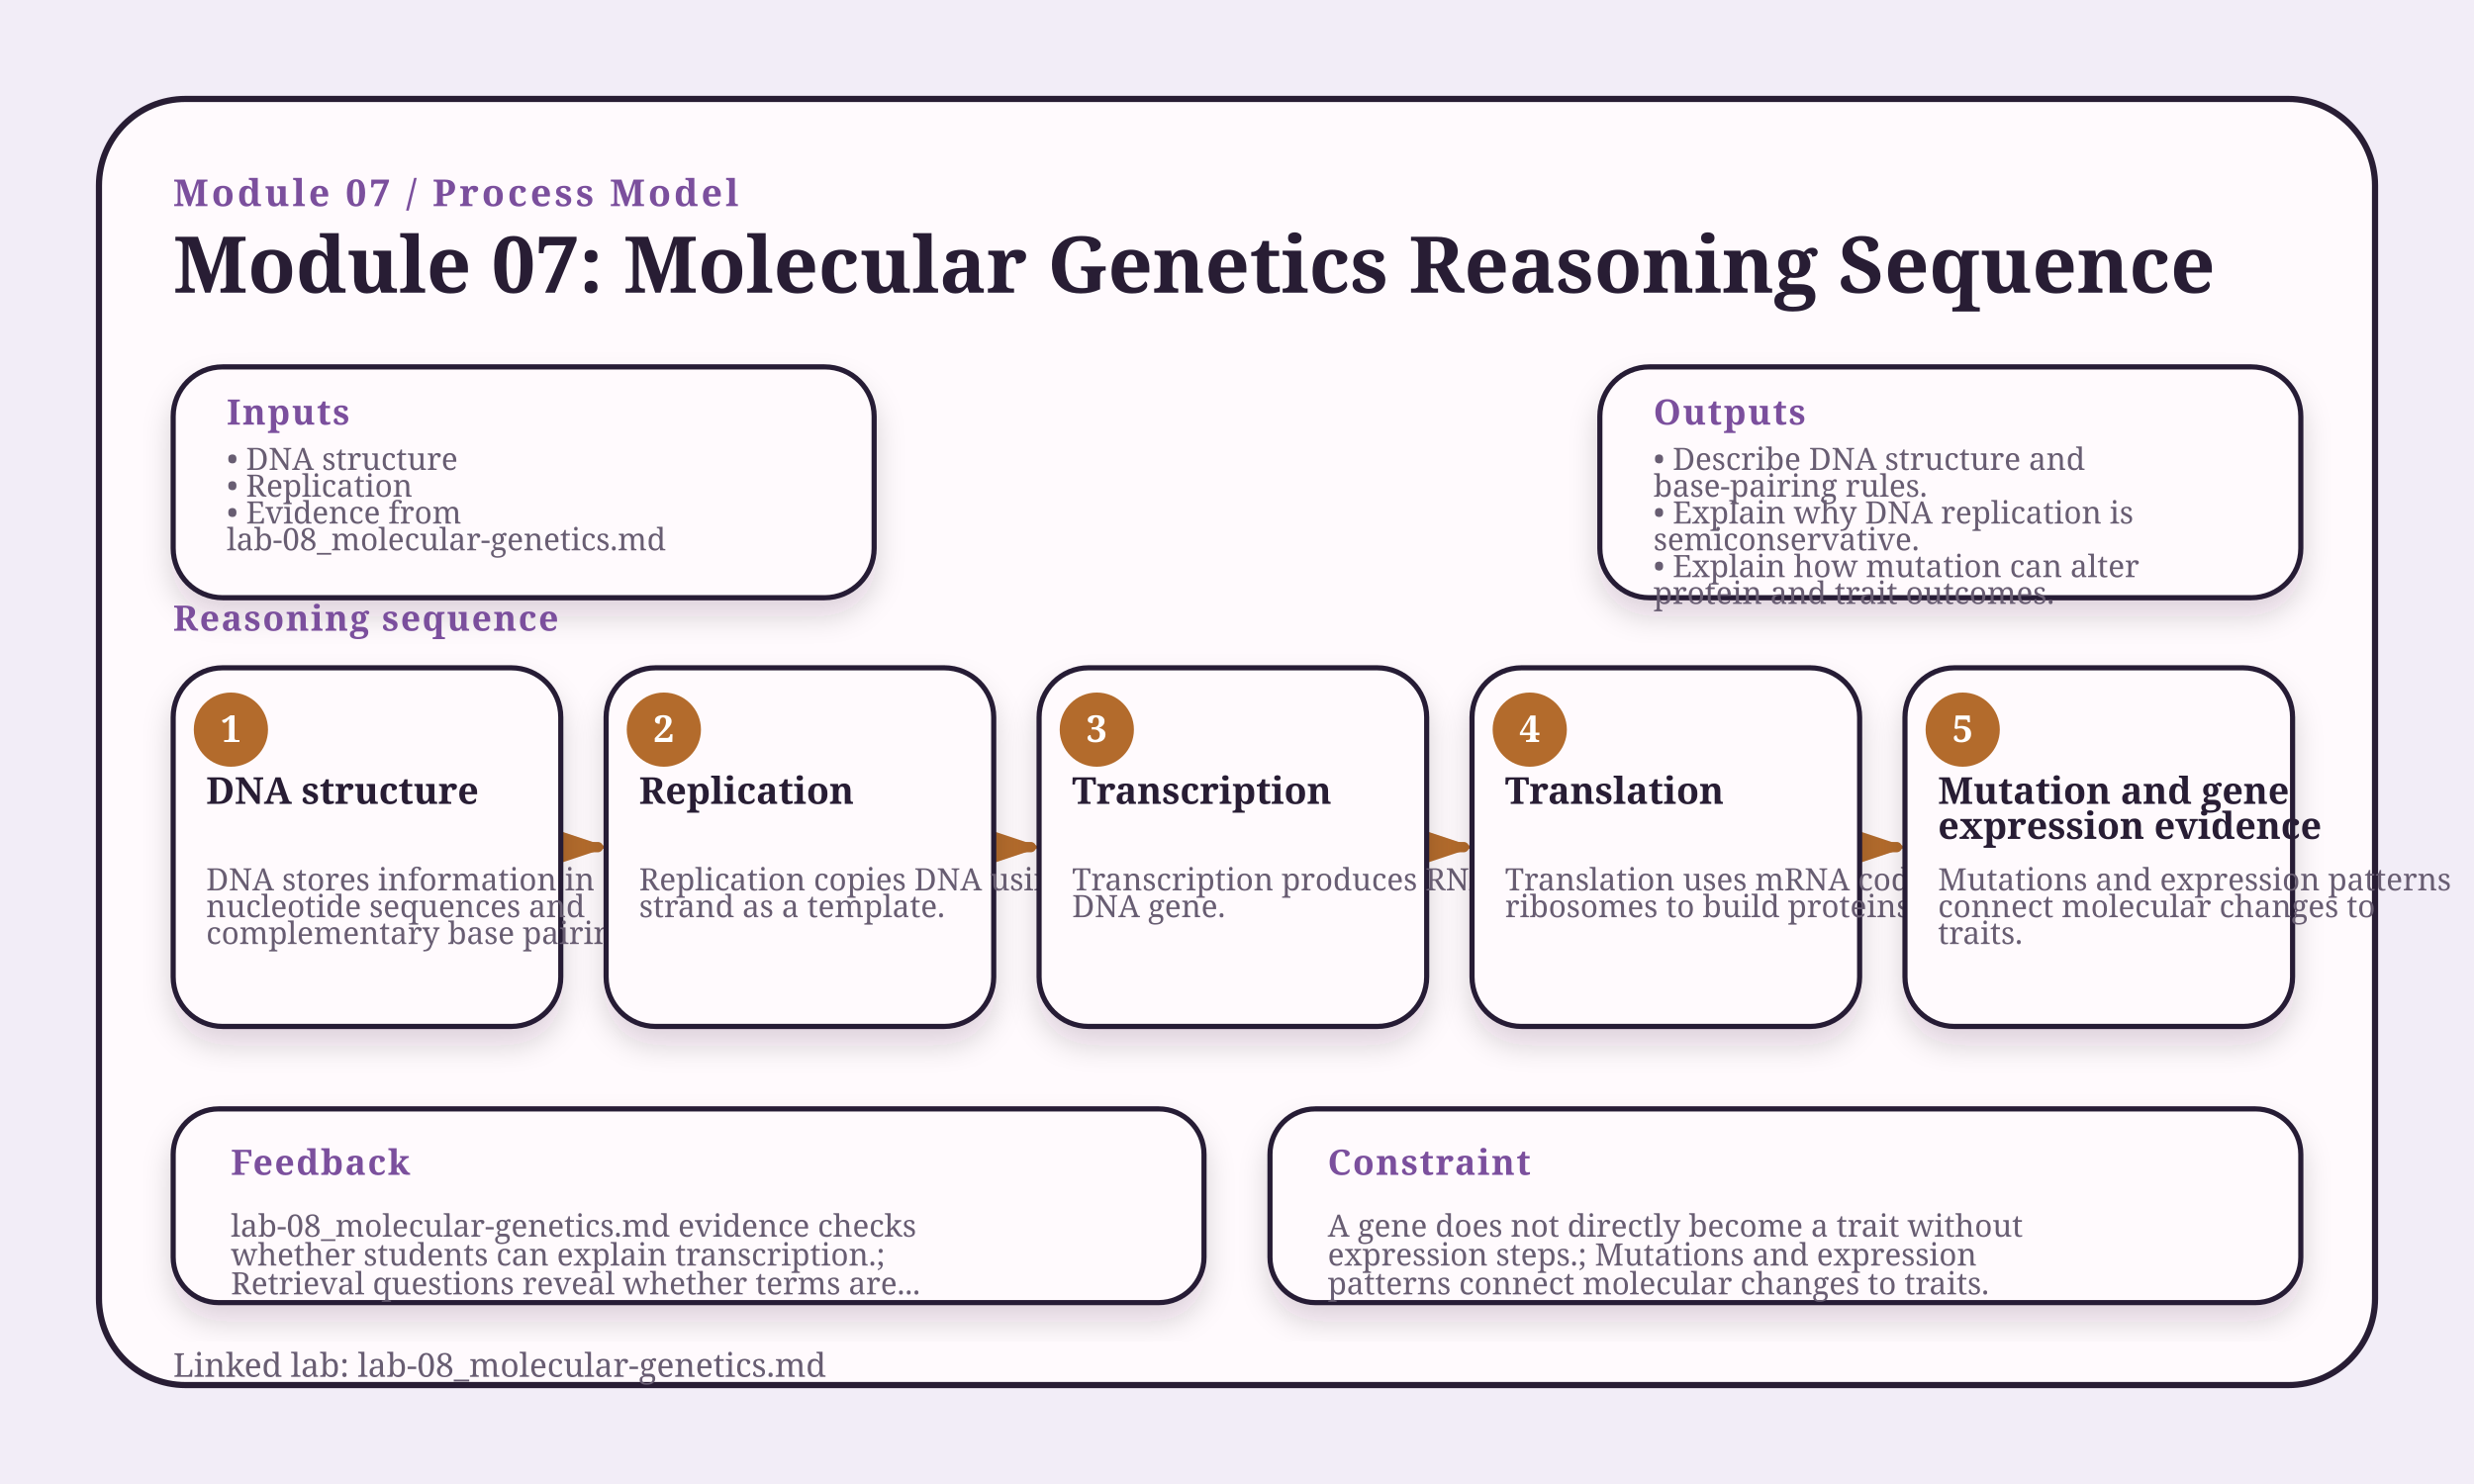
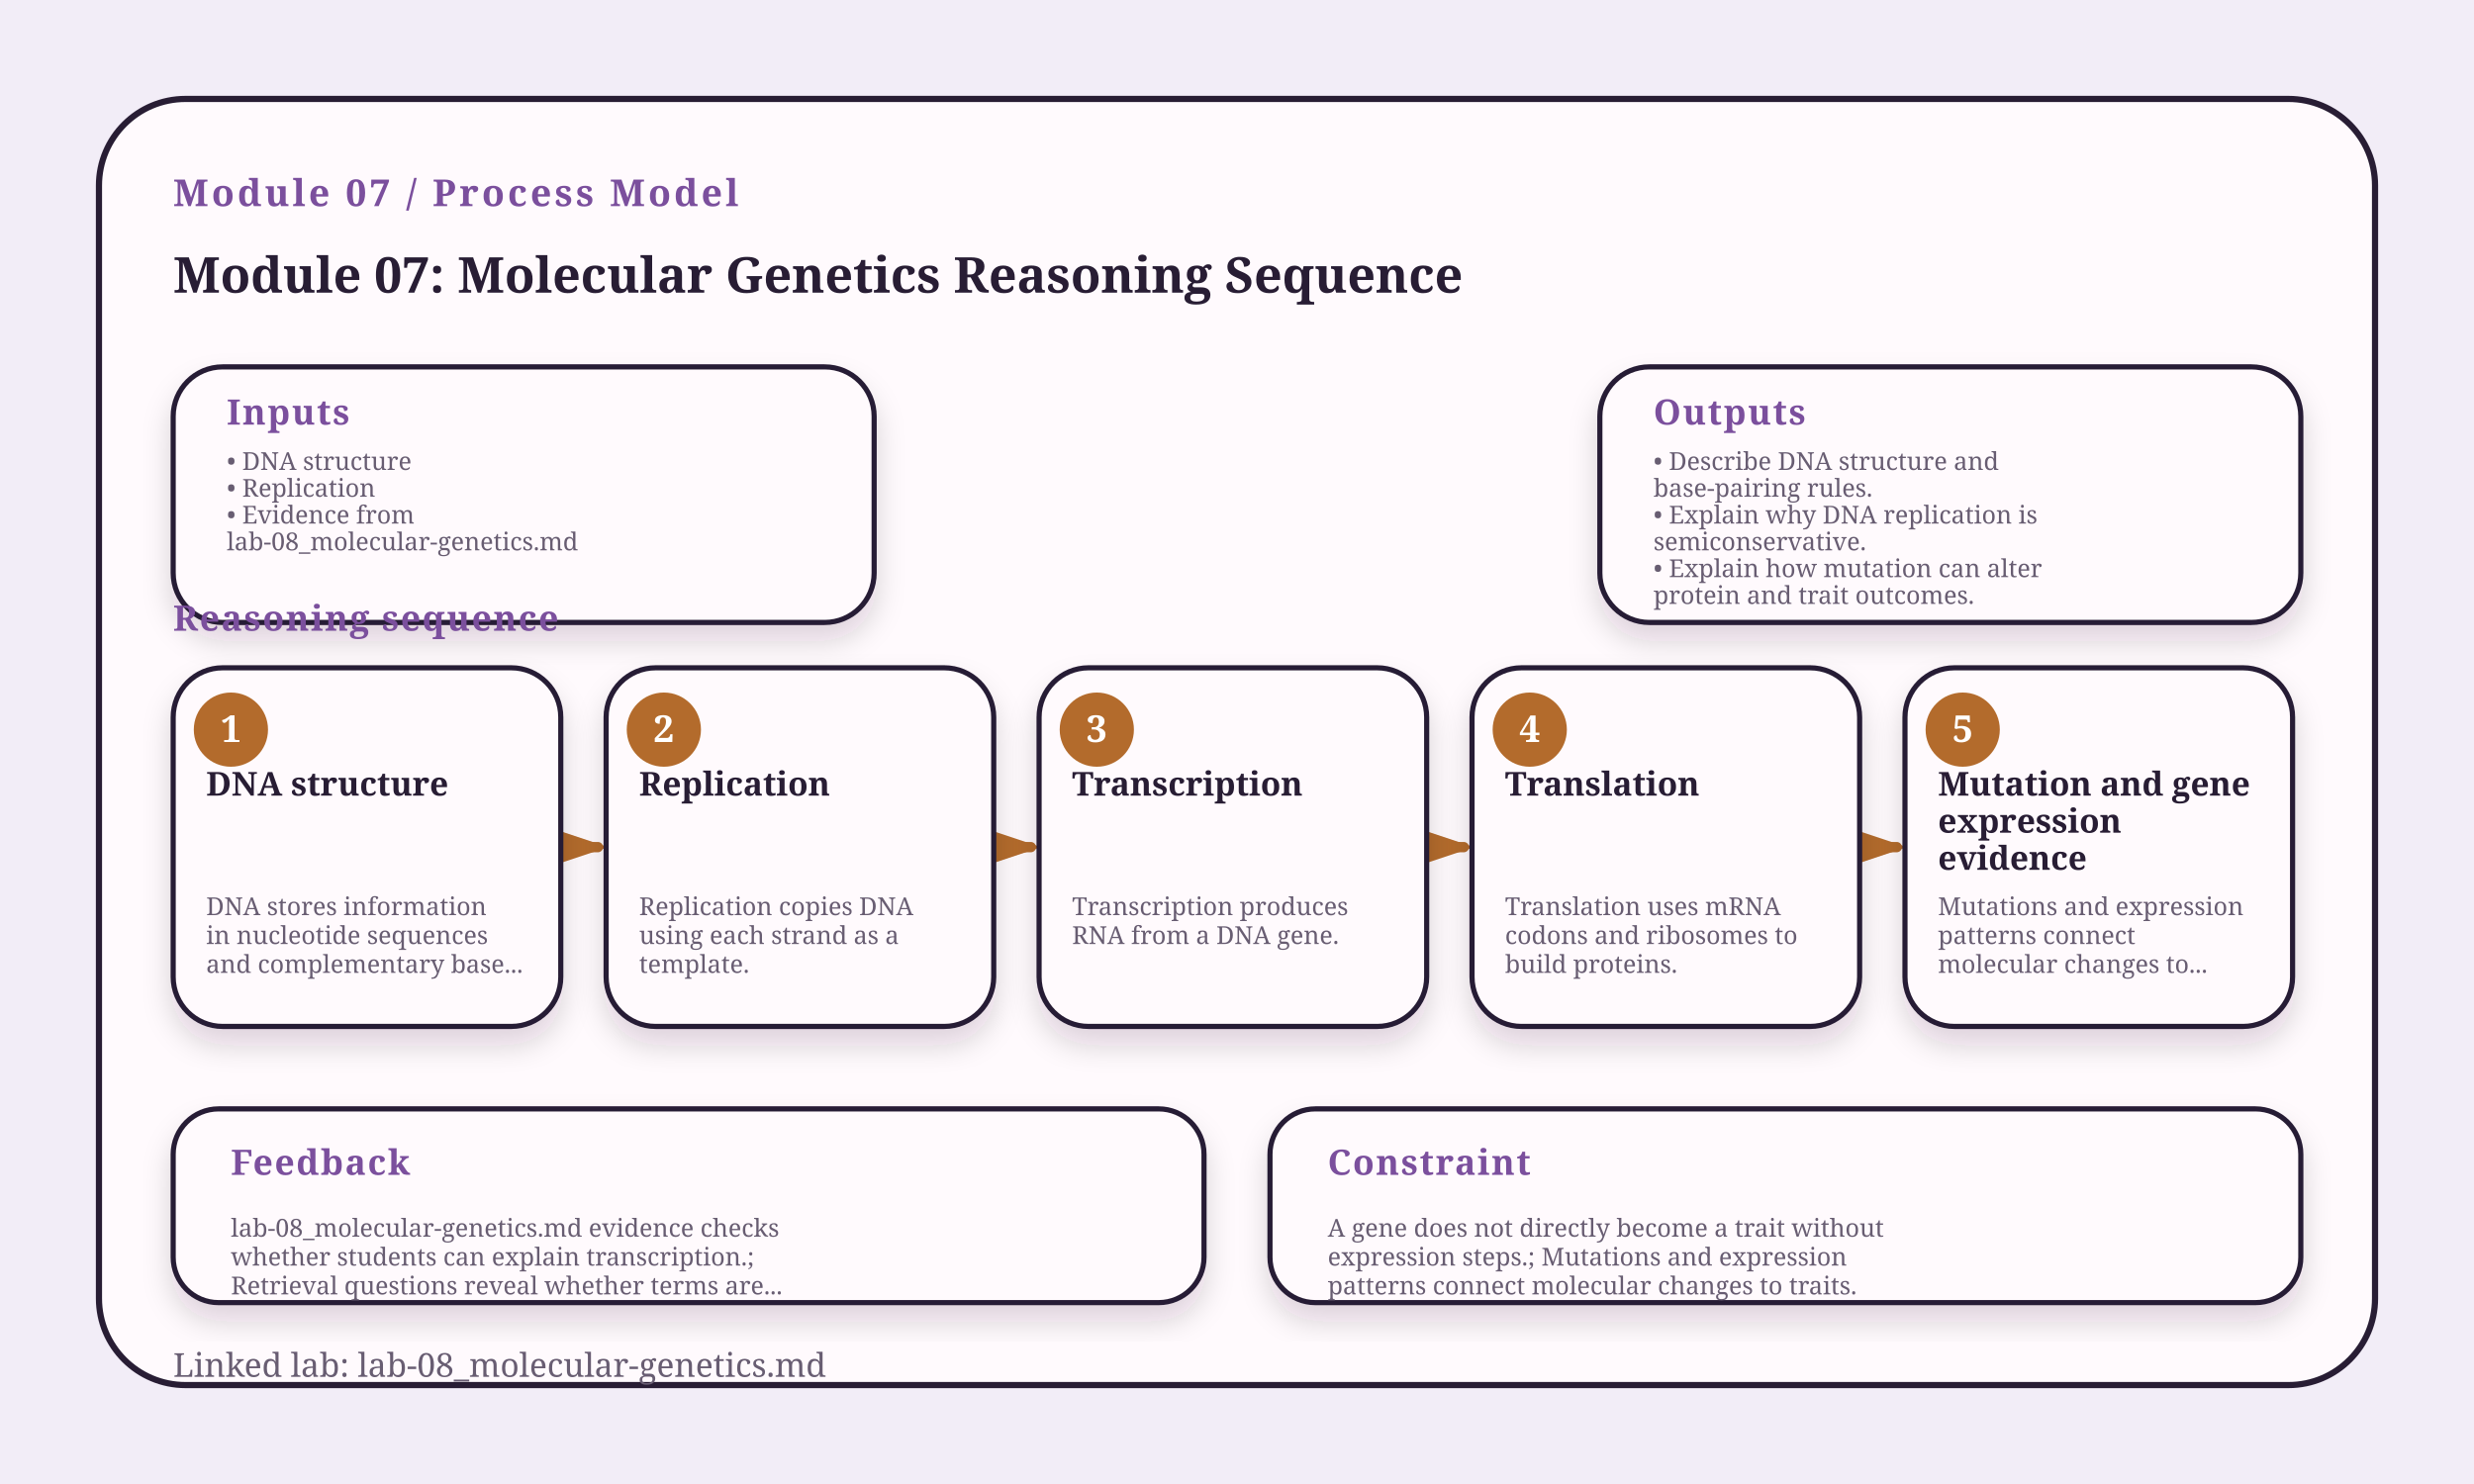
<svg xmlns="http://www.w3.org/2000/svg" width="1200" height="720" viewBox="0 0 1200 720" role="img" aria-label="Module 07: Molecular Genetics Reasoning Sequence">
  <style>
    .bg { fill: #f2edf7; }
    .halo { fill: url(#wash); opacity: 0.92; }
    .frame { fill: #fffafd; stroke: #281d34; stroke-width: 3; }
-     .eyebrow { fill: #7b4f9d; font: 800 18px Georgia, serif; letter-spacing: 1.5px; text-transform: uppercase; }
-     .title-text { fill: #281d34; font: 800 38px Georgia, serif; }
-     .footer { fill: #685d72; font: 16px Georgia, serif; }
+     .eyebrow { fill: #7b4f9d; font-weight: 800; font-size: 18px; font-family: Georgia, serif; letter-spacing: 1.5px; text-transform: uppercase; }
+     .title-text { fill: #281d34; font-weight: 800; font-size: 24px; font-family: Georgia, serif; }
+     .footer { fill: #685d72; font-weight: 400; font-size: 16px; font-family: Georgia, serif; }
    .claim-card, .side-card, .feedback-card, .prompt-card, .routine-card, .stage-card-bg { fill: #fffafd; stroke: #281d34; stroke-width: 2.5; filter: url(#shadow); }
-     .claim-kicker, .card-kicker { fill: #7b4f9d; font: 800 17px Georgia, serif; letter-spacing: 0.8px; text-transform: uppercase; }
-     .claim-text { fill: #281d34; font: 700 25px Georgia, serif; }
+     .claim-kicker, .card-kicker { fill: #7b4f9d; font-weight: 800; font-size: 17px; font-family: Georgia, serif; letter-spacing: 0.8px; text-transform: uppercase; }
+     .claim-text { fill: #281d34; font-weight: 700; font-size: 22px; font-family: Georgia, serif; }
    .node { fill: #fffafd; stroke: #b36b2c; stroke-width: 3; filter: url(#shadow); }
    .node-claim { stroke: #7b4f9d; }
    .node-mechanism { stroke: #b36b2c; }
    .node-evidence { stroke: #567d46; }
    .node-vocabulary { stroke: #8067a9; }
    .node-application { stroke: #b26b2f; }
    .node-revision { stroke: #8a4351; }
    .cluster-pill { stroke: none; opacity: 0.92; }
    .cluster-claim { fill: #7b4f9d; }
    .cluster-mechanism { fill: #b36b2c; }
    .cluster-evidence { fill: #6d9c57; }
    .cluster-vocabulary { fill: #9b83c6; }
    .cluster-application { fill: #d28942; }
    .cluster-revision { fill: #b85d70; }
-     .cluster-label, .legend-text { fill: white; font: 800 11px Georgia, serif; letter-spacing: 1px; text-transform: uppercase; }
-     .node-label { fill: #281d34; font: 800 20px Georgia, serif; }
-     .node-detail { fill: #685d72; font: 14px Georgia, serif; }
+     .cluster-label, .legend-text { fill: white; font-weight: 800; font-size: 11px; font-family: Georgia, serif; letter-spacing: 1px; text-transform: uppercase; }
+     .node-label { fill: #281d34; font-weight: 800; font-size: 16px; font-family: Georgia, serif; }
+     .node-detail { fill: #685d72; font-weight: 400; font-size: 12px; font-family: Georgia, serif; }
    .edge { stroke: #7b4f9d; stroke-width: 4; stroke-linecap: round; opacity: 0.72; marker-end: url(#arrowhead); }
-     .edge-label { fill: #7b4f9d; font: 700 12px Georgia, serif; text-anchor: middle; paint-order: stroke; stroke: #f2edf7; stroke-width: 5; }
+     .edge-label { fill: #7b4f9d; font-weight: 700; font-size: 12px; font-family: Georgia, serif; text-anchor: middle; paint-order: stroke; stroke: #f2edf7; stroke-width: 5; }
    .stage-dot { fill: #b36b2c; }
-     .stage-num { fill: white; font: 900 18px Georgia, serif; }
-     .stage-label { fill: #281d34; font: 800 18px Georgia, serif; }
-     .stage-detail, .mini-text, .check-text { fill: #685d72; font: 15px Georgia, serif; }
+     .stage-num { fill: white; font-weight: 900; font-size: 18px; font-family: Georgia, serif; }
+     .stage-label { fill: #281d34; font-weight: 800; font-size: 16px; font-family: Georgia, serif; }
+     .stage-detail, .mini-text, .check-text { fill: #685d72; font-weight: 400; font-size: 12px; font-family: Georgia, serif; }
    .arrow { fill: none; stroke: #b36b2c; stroke-width: 5; stroke-linecap: round; marker-end: url(#arrowhead); }
-     .prompt-text { fill: #281d34; font: 700 17px Georgia, serif; }
-     .routine-text { fill: #281d34; font: 700 16px Georgia, serif; }
+     .prompt-text { fill: #281d34; font-weight: 700; font-size: 17px; font-family: Georgia, serif; }
+     .routine-text { fill: #281d34; font-weight: 700; font-size: 16px; font-family: Georgia, serif; }
    .retrieval-step-strip { fill: #fffafd; stroke: #b36b2c; stroke-width: 2; opacity: 0.96; }
    .palette-high-design { fill: #7b4f9d; }
    @media print { .claim-card, .side-card, .feedback-card, .prompt-card, .routine-card, .node, .stage-card-bg { filter: none; } }
    </style>
  <defs>
    <linearGradient id="wash" x1="0" x2="1" y1="0" y2="1">
      <stop offset="0" stop-color="#fffafd" />
      <stop offset="1" stop-color="#b36b2c" stop-opacity="0.18" />
    </linearGradient>
    <filter id="shadow" x="-20%" y="-20%" width="140%" height="140%">
      <feDropShadow dx="0" dy="8" stdDeviation="7" flood-color="#281d34" flood-opacity="0.16" />
    </filter>
    <marker id="arrowhead" markerWidth="12" markerHeight="8" refX="11" refY="4" orient="auto">
      <polygon points="0 0, 12 4, 0 8" fill="#b36b2c" />
    </marker>
  </defs>
  <rect class="bg" width="1200" height="720" />
  <rect x="48" y="48" width="1104" height="624" rx="42" class="frame" />
  <text x="84" y="100" class="eyebrow">Module 07 / Process Model</text>
  <text x="84.0" y="142.0" class="title-text">
    <tspan x="84.0" dy="0">Module 07: Molecular Genetics Reasoning Sequence</tspan>
  </text>
-   <rect x="84" y="178" width="340" height="112" rx="24" class="side-card" />
+   <rect x="84" y="178" width="340" height="124" rx="24" class="side-card" />
  <text x="110" y="206" class="card-kicker">Inputs</text>
  <text x="110.0" y="228.0" class="mini-text">
    <tspan x="110.0" dy="0">• DNA structure</tspan>
  </text>
  <text x="110.0" y="241.0" class="mini-text">
    <tspan x="110.0" dy="0">• Replication</tspan>
  </text>
  <text x="110.0" y="254.0" class="mini-text">
    <tspan x="110.0" dy="0">• Evidence from</tspan>
    <tspan x="110.0" dy="13">lab-08_molecular-genetics.md</tspan>
  </text>
-   <rect x="776" y="178" width="340" height="112" rx="24" class="side-card" />
+   <rect x="776" y="178" width="340" height="124" rx="24" class="side-card" />
  <text x="802" y="206" class="card-kicker">Outputs</text>
  <text x="802.0" y="228.0" class="mini-text">
    <tspan x="802.0" dy="0">• Describe DNA structure and</tspan>
    <tspan x="802.0" dy="13">base-pairing rules.</tspan>
  </text>
  <text x="802.0" y="254.0" class="mini-text">
    <tspan x="802.0" dy="0">• Explain why DNA replication is</tspan>
    <tspan x="802.0" dy="13">semiconservative.</tspan>
  </text>
  <text x="802.0" y="280.0" class="mini-text">
    <tspan x="802.0" dy="0">• Explain how mutation can alter</tspan>
    <tspan x="802.0" dy="13">protein and trait outcomes.</tspan>
  </text>
  <text x="84" y="306" class="card-kicker">Reasoning sequence</text>
  <path d="M 276.0 411.0 L 290.0 411.0" class="arrow" />
  <path d="M 486.0 411.0 L 500.0 411.0" class="arrow" />
  <path d="M 696.0 411.0 L 710.0 411.0" class="arrow" />
  <path d="M 906.0 411.0 L 920.0 411.0" class="arrow" />
  <g class="stage-card">
    <rect x="84.0" y="324.0" width="188" height="174" rx="24" class="stage-card-bg" />
    <circle cx="112.0" cy="354.0" r="18" class="stage-dot" />
    <text x="112.0" y="360.0" class="stage-num" text-anchor="middle">1</text>
-     <text x="100.0" y="390.0" class="stage-label">
+     <text x="100.0" y="386.0" class="stage-label">
      <tspan x="100.0" dy="0">DNA structure</tspan>
    </text>
-     <text x="100.0" y="432.0" class="stage-detail">
-       <tspan x="100.0" dy="0">DNA stores information in</tspan>
-       <tspan x="100.0" dy="13">nucleotide sequences and</tspan>
-       <tspan x="100.0" dy="13">complementary base pairing.</tspan>
+     <text x="100.0" y="444.0" class="stage-detail">
+       <tspan x="100.0" dy="0">DNA stores information</tspan>
+       <tspan x="100.0" dy="14">in nucleotide sequences</tspan>
+       <tspan x="100.0" dy="14">and complementary base...</tspan>
    </text>
  </g>
  <g class="stage-card">
    <rect x="294.0" y="324.0" width="188" height="174" rx="24" class="stage-card-bg" />
    <circle cx="322.0" cy="354.0" r="18" class="stage-dot" />
    <text x="322.0" y="360.0" class="stage-num" text-anchor="middle">2</text>
-     <text x="310.0" y="390.0" class="stage-label">
+     <text x="310.0" y="386.0" class="stage-label">
      <tspan x="310.0" dy="0">Replication</tspan>
    </text>
-     <text x="310.0" y="432.0" class="stage-detail">
-       <tspan x="310.0" dy="0">Replication copies DNA using each</tspan>
-       <tspan x="310.0" dy="13">strand as a template.</tspan>
+     <text x="310.0" y="444.0" class="stage-detail">
+       <tspan x="310.0" dy="0">Replication copies DNA</tspan>
+       <tspan x="310.0" dy="14">using each strand as a</tspan>
+       <tspan x="310.0" dy="14">template.</tspan>
    </text>
  </g>
  <g class="stage-card">
    <rect x="504.0" y="324.0" width="188" height="174" rx="24" class="stage-card-bg" />
    <circle cx="532.0" cy="354.0" r="18" class="stage-dot" />
    <text x="532.0" y="360.0" class="stage-num" text-anchor="middle">3</text>
-     <text x="520.0" y="390.0" class="stage-label">
+     <text x="520.0" y="386.0" class="stage-label">
      <tspan x="520.0" dy="0">Transcription</tspan>
    </text>
-     <text x="520.0" y="432.0" class="stage-detail">
-       <tspan x="520.0" dy="0">Transcription produces RNA from a</tspan>
-       <tspan x="520.0" dy="13">DNA gene.</tspan>
+     <text x="520.0" y="444.0" class="stage-detail">
+       <tspan x="520.0" dy="0">Transcription produces</tspan>
+       <tspan x="520.0" dy="14">RNA from a DNA gene.</tspan>
    </text>
  </g>
  <g class="stage-card">
    <rect x="714.0" y="324.0" width="188" height="174" rx="24" class="stage-card-bg" />
    <circle cx="742.0" cy="354.0" r="18" class="stage-dot" />
    <text x="742.0" y="360.0" class="stage-num" text-anchor="middle">4</text>
-     <text x="730.0" y="390.0" class="stage-label">
+     <text x="730.0" y="386.0" class="stage-label">
      <tspan x="730.0" dy="0">Translation</tspan>
    </text>
-     <text x="730.0" y="432.0" class="stage-detail">
-       <tspan x="730.0" dy="0">Translation uses mRNA codons and</tspan>
-       <tspan x="730.0" dy="13">ribosomes to build proteins.</tspan>
+     <text x="730.0" y="444.0" class="stage-detail">
+       <tspan x="730.0" dy="0">Translation uses mRNA</tspan>
+       <tspan x="730.0" dy="14">codons and ribosomes to</tspan>
+       <tspan x="730.0" dy="14">build proteins.</tspan>
    </text>
  </g>
  <g class="stage-card">
    <rect x="924.0" y="324.0" width="188" height="174" rx="24" class="stage-card-bg" />
    <circle cx="952.0" cy="354.0" r="18" class="stage-dot" />
    <text x="952.0" y="360.0" class="stage-num" text-anchor="middle">5</text>
-     <text x="940.0" y="390.0" class="stage-label">
+     <text x="940.0" y="386.0" class="stage-label">
      <tspan x="940.0" dy="0">Mutation and gene</tspan>
-       <tspan x="940.0" dy="17">expression evidence</tspan>
+       <tspan x="940.0" dy="18">expression</tspan>
+       <tspan x="940.0" dy="18">evidence</tspan>
    </text>
-     <text x="940.0" y="432.0" class="stage-detail">
-       <tspan x="940.0" dy="0">Mutations and expression patterns</tspan>
-       <tspan x="940.0" dy="13">connect molecular changes to</tspan>
-       <tspan x="940.0" dy="13">traits.</tspan>
+     <text x="940.0" y="444.0" class="stage-detail">
+       <tspan x="940.0" dy="0">Mutations and expression</tspan>
+       <tspan x="940.0" dy="14">patterns connect</tspan>
+       <tspan x="940.0" dy="14">molecular changes to...</tspan>
    </text>
  </g>
  <rect x="84" y="538" width="500" height="94" rx="22" class="feedback-card" />
  <text x="112" y="570" class="card-kicker">Feedback</text>
  <text x="112.0" y="600.0" class="mini-text">
    <tspan x="112.0" dy="0">lab-08_molecular-genetics.md evidence checks</tspan>
    <tspan x="112.0" dy="14">whether students can explain transcription.;</tspan>
    <tspan x="112.0" dy="14">Retrieval questions reveal whether terms are...</tspan>
  </text>
  <rect x="616" y="538" width="500" height="94" rx="22" class="feedback-card" />
  <text x="644" y="570" class="card-kicker">Constraint</text>
  <text x="644.0" y="600.0" class="mini-text">
    <tspan x="644.0" dy="0">A gene does not directly become a trait without</tspan>
    <tspan x="644.0" dy="14">expression steps.; Mutations and expression</tspan>
    <tspan x="644.0" dy="14">patterns connect molecular changes to traits.</tspan>
  </text>
  <text x="84" y="668" class="footer">Linked lab: lab-08_molecular-genetics.md</text>
</svg>
